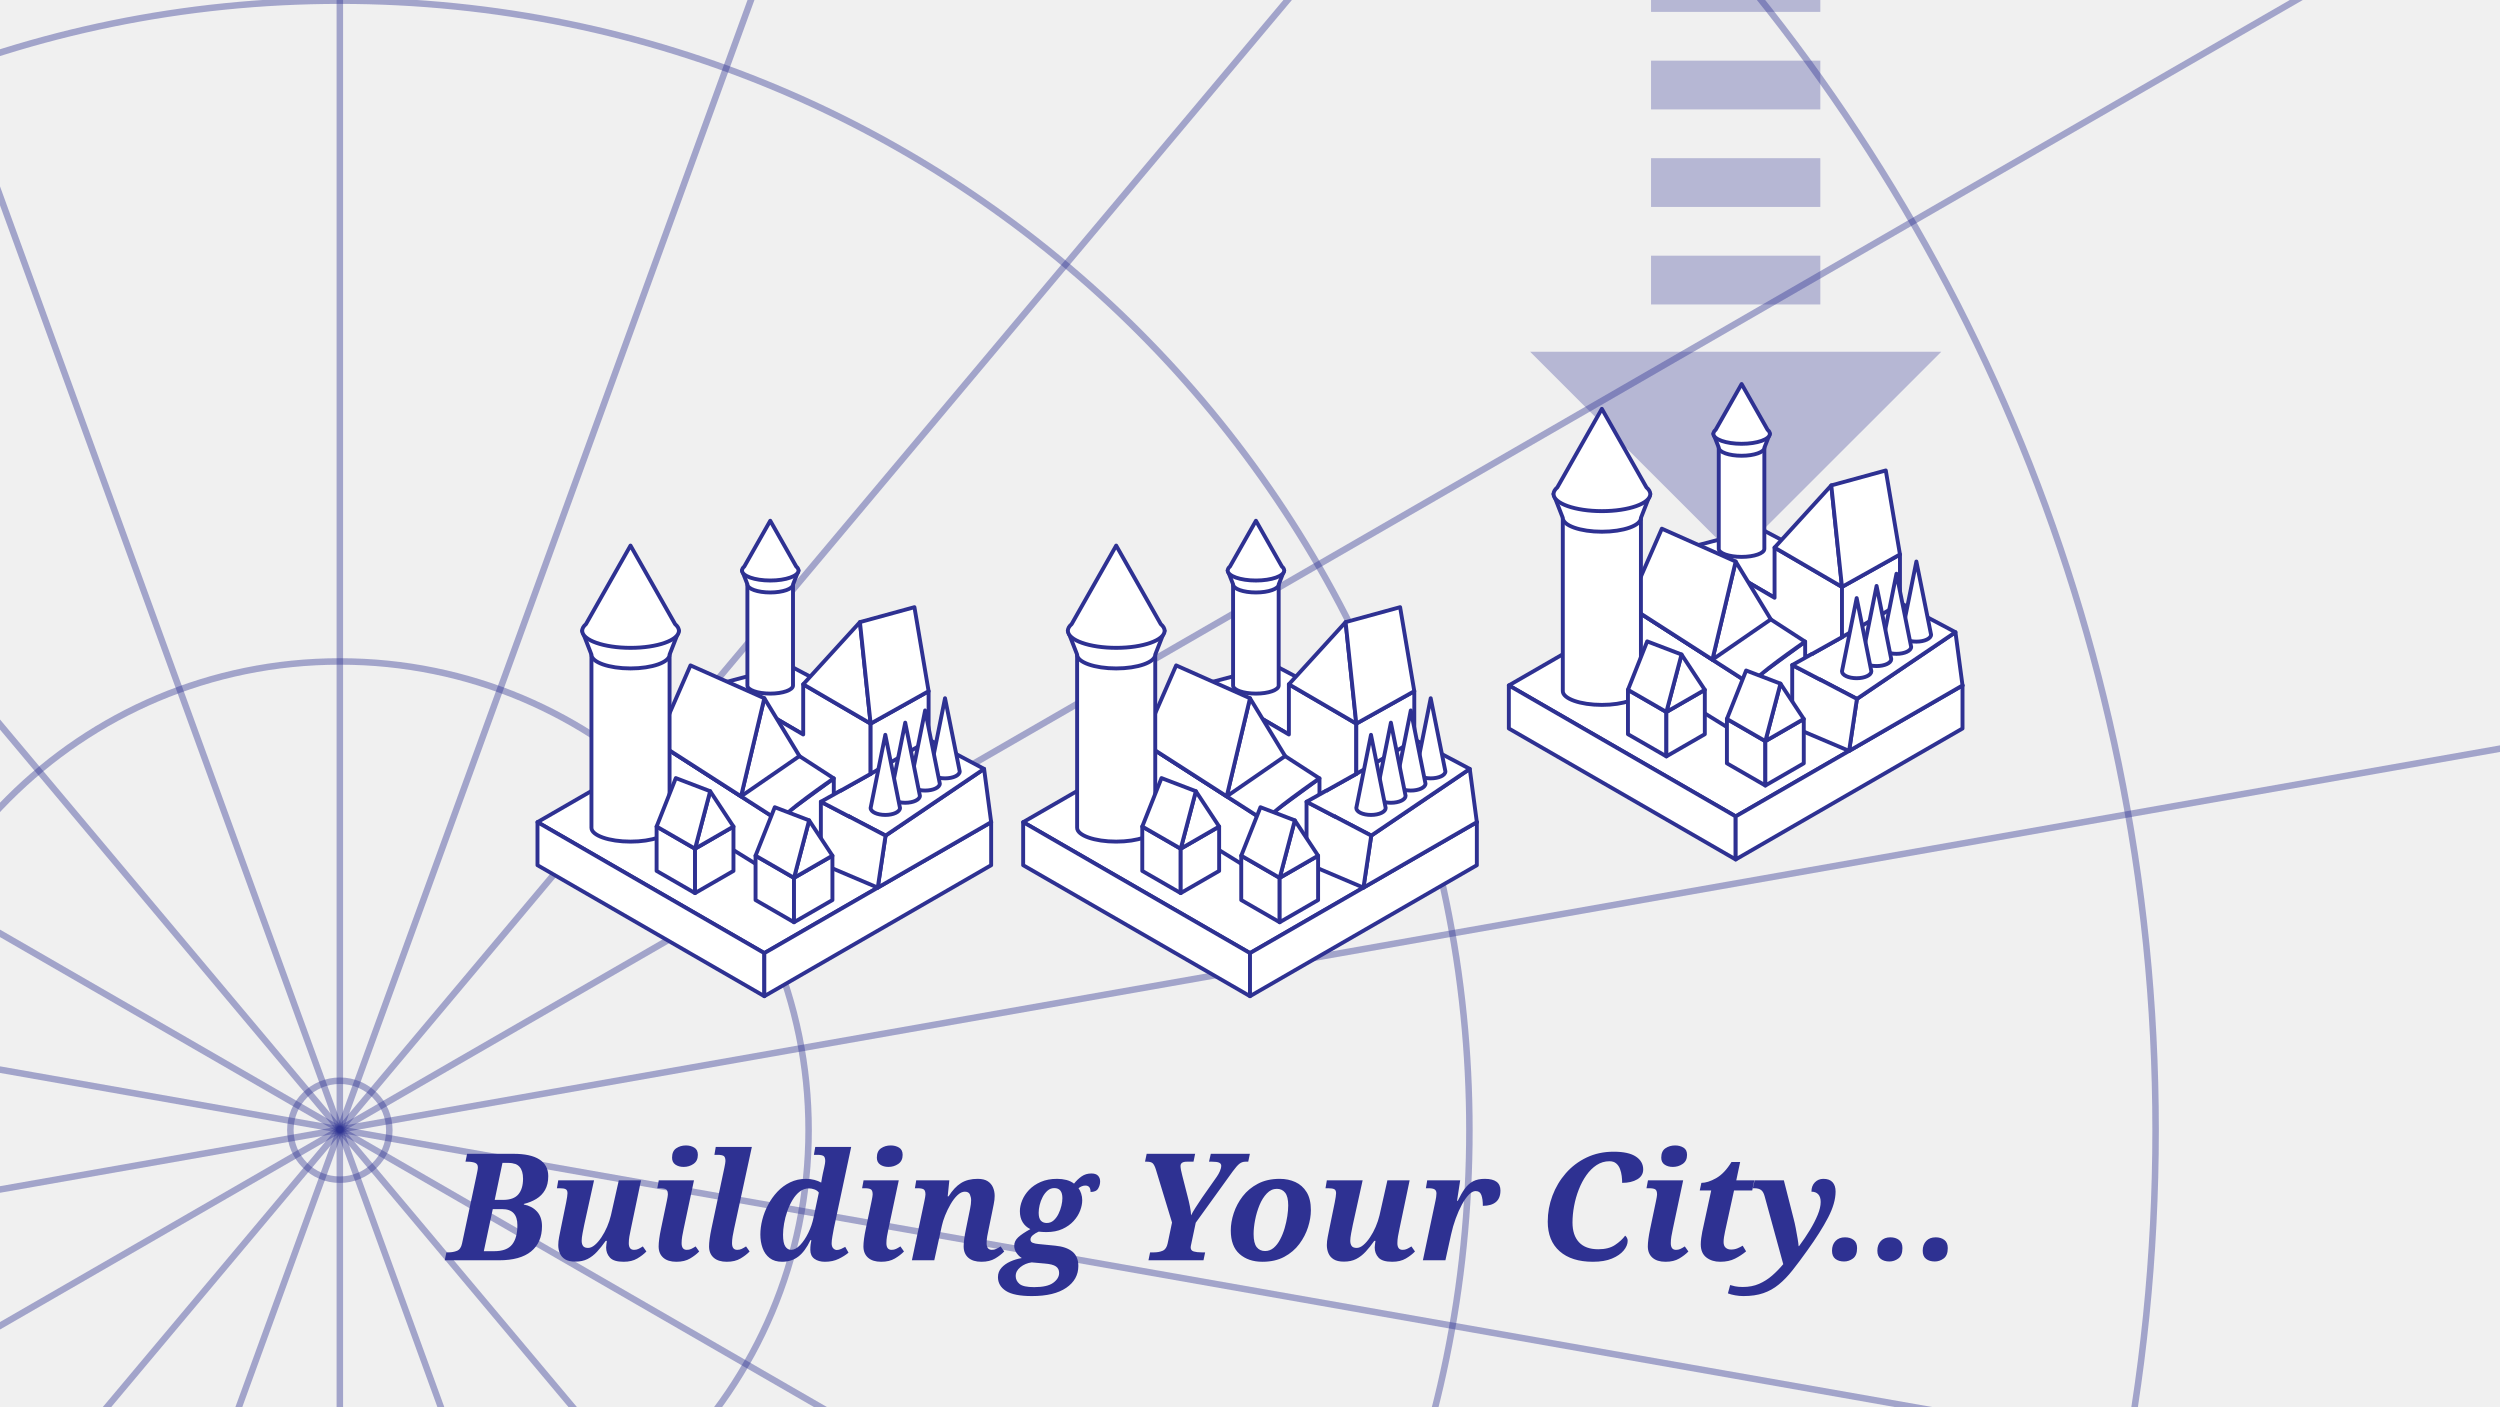
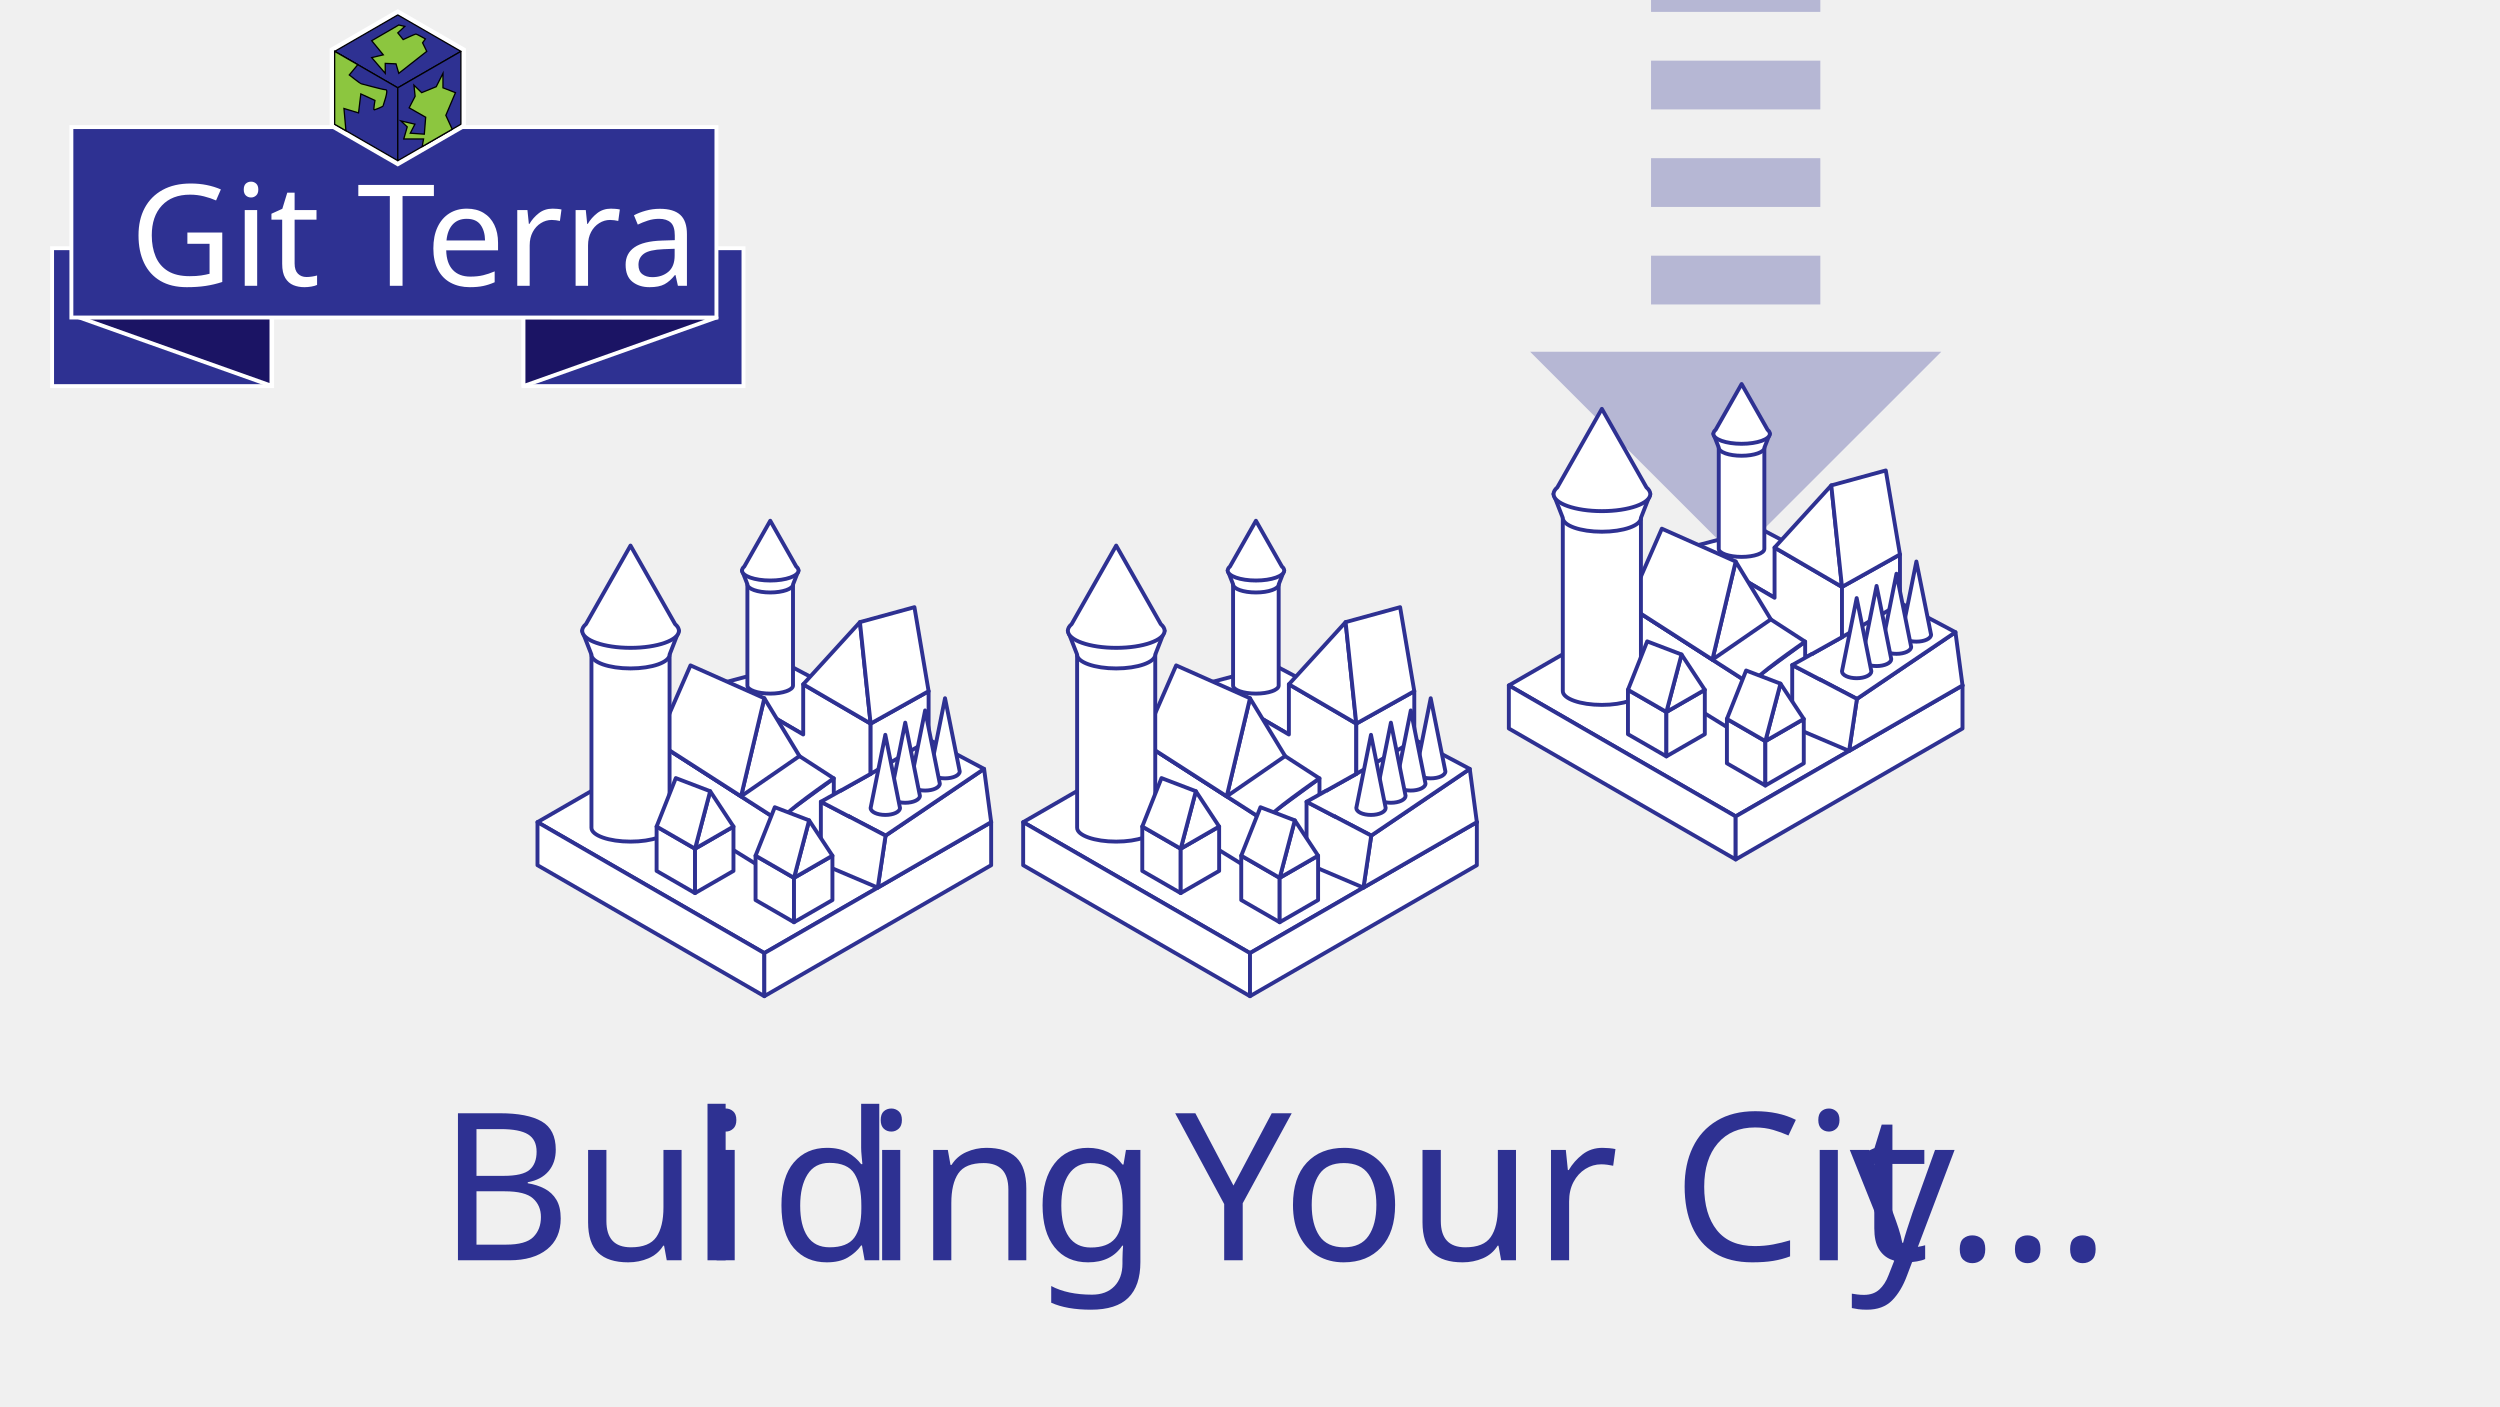
<svg xmlns="http://www.w3.org/2000/svg" viewBox="0 0 1920 1080">
  <defs>
-     <style>.cls-1,.cls-3,.cls-4{fill:none;stroke-miterlimit:10;}.cls-1,.cls-3,.cls-4,.cls-6{stroke:#2e3192;}.cls-1{stroke-width:5px;opacity:0.4;}.cls-2{opacity:0.3;}.cls-3,.cls-4{stroke-width:130px;}.cls-4{stroke-dasharray:37.45 37.45;}.cls-5,.cls-7{fill:#2e3192;}.cls-6{fill:#fff;stroke-linecap:round;stroke-linejoin:round;stroke-width:3px;}.cls-7{font-size:114.55px;font-family:Georgia-BoldItalic, Georgia;font-weight:700;font-style:italic;}</style>
+     <style>.cls-1,.cls-10,.cls-12,.cls-4{fill:#2e3192;}.cls-1,.cls-2{stroke:#fff;}.cls-1,.cls-5,.cls-8,.cls-9{stroke-miterlimit:10;}.cls-1,.cls-11,.cls-2{stroke-width:3px;}.cls-2{fill:#1b1464;}.cls-11,.cls-2,.cls-4{stroke-linejoin:round;}.cls-11,.cls-3,.cls-6{fill:#fff;}.cls-4,.cls-5{stroke:#000;}.cls-5{fill:#8cc63f;}.cls-6{font-size:108.5px;}.cls-12,.cls-6{font-family:CharcuterieBlock, Charcuterie Block;}.cls-7{opacity:0.3;}.cls-8,.cls-9{fill:none;stroke-width:130px;}.cls-11,.cls-8,.cls-9{stroke:#2e3192;}.cls-9{stroke-dasharray:37.45 37.45;}.cls-11{stroke-linecap:round;}.cls-12{font-size:158.15px;}.cls-13{letter-spacing:-0.02em;}.cls-14{letter-spacing:-0.01em;}.cls-15{letter-spacing:0em;}.cls-16{letter-spacing:-0.02em;}.cls-17{letter-spacing:-0.03em;}.cls-18{letter-spacing:-0.09em;}</style>
  </defs>
-   <g id="Layer_1" data-name="Layer 1">
-     <circle class="cls-1" cx="261" cy="868" r="1394.5" />
-     <circle class="cls-1" cx="261" cy="868" r="867.5" />
-     <circle class="cls-1" cx="261" cy="868" r="360" />
-     <line class="cls-1" x1="261" y1="2892" x2="261" y2="-1157" />
-     <line class="cls-1" x1="953.42" y1="2769.91" x2="-431.42" y2="-1034.91" />
-     <line class="cls-1" x1="1562.32" y1="2418.36" x2="-1040.32" y2="-683.36" />
-     <line class="cls-1" x1="2014.27" y1="1879.75" x2="-1492.27" y2="-144.75" />
-     <line class="cls-1" x1="2254.74" y1="1219.05" x2="-1732.74" y2="515.95" />
-     <line class="cls-1" x1="2254.74" y1="515.95" x2="-1732.74" y2="1219.05" />
-     <line class="cls-1" x1="2014.27" y1="-144.75" x2="-1492.27" y2="1879.75" />
-     <line class="cls-1" x1="1562.32" y1="-683.36" x2="-1040.32" y2="2418.36" />
-     <line class="cls-1" x1="953.42" y1="-1034.91" x2="-431.42" y2="2769.91" />
-     <circle class="cls-1" cx="261" cy="868" r="38" />
+   <g id="Layer_2" data-name="Layer 2">
+     <rect class="cls-1" x="402.02" y="190.61" width="168.98" height="105.93" />
+     <rect class="cls-1" x="40" y="190.61" width="168.98" height="105.93" />
+     <polygon class="cls-2" points="550.22 243.86 402.02 296.54 402.02 243.58 550.22 243.86" />
+     <polygon class="cls-2" points="60.28 243.61 208.49 296.29 208.49 243.33 60.28 243.61" />
+     <rect class="cls-1" x="54.82" y="97.6" width="495.41" height="146.26" />
+     <polygon class="cls-3" points="305.5 7 253.16 37.22 253.16 97.65 305.5 127.87 357.84 97.65 357.84 37.22 305.5 7" />
+     <polygon class="cls-4" points="257.04 39.45 305.5 11.47 353.96 39.45 305.5 67.43 257.04 39.45" />
+     <polygon class="cls-4" points="257.04 39.45 257.04 95.42 305.5 123.39 305.5 67.43 257.04 39.45" />
+     <polygon class="cls-4" points="305.5 67.43 353.96 39.45 353.96 95.42 305.5 123.39 305.5 67.43" />
+     <path class="cls-5" d="M265.67,100.4l-1.51-17.08,11.19,3.38,1.77-14.57,10.84,5s-1.24,7.29-.71,7.29,6.93-2.55,6.93-3,4.62-12.49,2.13-12.49-18.48-4.62-19-4.62-9.06-6.75-9.06-6.75l6.51-7.88L257,39.45v56Z" />
+     <path class="cls-5" d="M306.26,19.19,285.47,31.27l8.89,10.84-8.89,2.13,10.4,12.08V48.68l8.26.35,2.13,7.29,21.49-16.87-3.2-6.58,2.14-3s-6.58-3.73-7.29-3.73-9.77,4.26-9.77,4.26l-4.13-5.15,5.38-5Z" />
+     <polygon class="cls-5" points="347.3 99.26 342.41 88.57 349.79 71.16 340.2 67.43 340.2 56.32 335.03 66.58 323.82 71.16 317.92 65.4 318.8 73.96 314.23 82.81 326.92 90.04 325.88 103.03 315.11 102.29 318.65 95.36 307.88 92.85 312.75 97.42 310.09 106.72 325.29 106.72 324.24 112.58 347.3 99.26" />
+     <text class="cls-6" transform="translate(99.75 219.48)">Git Terra</text>
  </g>
  <g id="Layer_3" data-name="Layer 3">
-     <g class="cls-2">
-       <line class="cls-3" x1="1333" y1="291.28" x2="1333" y2="271.28" />
-       <line class="cls-4" x1="1333" y1="233.83" x2="1333" y2="-196.86" />
-       <polygon class="cls-5" points="1175.07 270.11 1490.93 270.11 1333 428 1175.07 270.11" />
+     <g class="cls-7">
+       <line class="cls-8" x1="1333" y1="291.28" x2="1333" y2="271.28" />
+       <line class="cls-9" x1="1333" y1="233.83" x2="1333" y2="-196.86" />
+       <polygon class="cls-10" points="1175.07 270.11 1490.93 270.11 1333 428 1175.07 270.11" />
    </g>
-     <polygon class="cls-6" points="587 530.83 761.21 631.41 587 731.99 412.79 631.41 587 530.83" />
-     <polygon class="cls-6" points="587 731.99 587 765.07 412.79 664.48 412.79 631.41 587 731.99" />
-     <polygon class="cls-6" points="587 731.99 587 765.07 761.21 664.48 761.21 631.41 587 731.99" />
-     <polygon class="cls-6" points="674.11 681.7 761.21 631.41 755.78 590.52 680.11 641.74 674.11 681.7" />
-     <polygon class="cls-6" points="504.5 570.08 504.5 616.51 599.04 674.99 599.04 630.84 504.5 570.08" />
-     <polygon class="cls-6" points="550.93 525.55 668.64 594.34 630.42 615.75 680.11 641.74 755.78 590.52 605.97 511.03 550.93 525.55" />
-     <polygon class="cls-6" points="616.86 525.55 616.86 564.08 550.93 525.55 550.93 568.36 630.42 619.95 630.42 615.75 668.64 594.34 668.64 555.74 616.86 525.55" />
-     <polygon class="cls-6" points="713.17 530.83 713.17 568.71 668.64 594.34 668.64 555.74 713.17 530.83" />
-     <polygon class="cls-6" points="640.36 597.78 640.36 652.16 599.04 674.99 599.04 627.98 640.36 597.78" />
-     <path class="cls-6" d="M599,630.84c.05-4.58,41.32-33.06,41.32-33.06s-88.28-57.51-90-57.51-45.86,29.81-45.86,29.81Z" />
-     <polygon class="cls-6" points="668.64 555.74 660.43 477.78 616.86 525.55 668.64 555.74" />
-     <polygon class="cls-6" points="660.43 477.78 702.28 466.31 713.17 530.83 668.64 555.74 660.43 477.78" />
-     <polygon class="cls-6" points="630.42 615.75 630.42 663.14 674.11 681.7 680.11 641.74 630.42 615.75" />
-     <polyline class="cls-6" points="645.62 607.24 630.42 615.75 652.71 627.4" />
-     <path class="cls-6" d="M574,448.83V526.5c0,3.42,7.84,6.19,17.51,6.19s17.51-2.77,17.51-6.19V448.83Z" />
-     <path class="cls-6" d="M569.86,438.13l4.18,10.7c0,3.42,7.84,6.19,17.51,6.19s17.51-2.77,17.51-6.19l4.18-10.7Z" />
-     <path class="cls-6" d="M611.56,435.17l-20-35.24-20,35.24a4,4,0,0,0-1.68,3c0,4.23,9.71,7.67,21.69,7.67s21.69-3.44,21.69-7.67A4,4,0,0,0,611.56,435.17Z" />
-     <polygon class="cls-6" points="569.11 611.61 587 536.25 613.99 580.66 569.11 611.61" />
-     <polygon class="cls-6" points="587 536.25 530.29 511.03 504.5 570.08 569.11 611.61 587 536.25" />
-     <polygon class="cls-6" points="609.79 674.2 609.79 708.28 580.27 691.24 580.27 657.16 609.79 674.2" />
-     <polygon class="cls-6" points="609.79 674.2 609.79 708.28 639.3 691.24 639.3 657.16 609.79 674.2" />
-     <polygon class="cls-6" points="609.79 674.2 621.41 630.04 639.3 657.16 609.79 674.2" />
-     <polygon class="cls-6" points="621.41 630.04 595.03 619.95 580.27 657.16 609.79 674.2 621.41 630.04" />
-     <path class="cls-6" d="M454.23,502.75v133c0,5.86,13.43,10.61,30,10.61s30-4.75,30-10.61v-133Z" />
-     <path class="cls-6" d="M447.08,484.41l7.15,18.33c0,5.86,13.43,10.62,30,10.62s30-4.76,30-10.62l7.16-18.33Z" />
-     <path class="cls-6" d="M518.5,479.35,484.23,419,450,479.35c-1.84,1.55-2.87,3.26-2.87,5.06,0,7.26,16.63,13.14,37.15,13.14s37.15-5.88,37.15-13.14C521.38,482.61,520.34,480.9,518.5,479.35Z" />
-     <polygon class="cls-6" points="533.78 651.82 533.78 685.9 504.27 668.86 504.27 634.78 533.78 651.82" />
-     <polygon class="cls-6" points="533.78 651.82 533.78 685.9 563.3 668.86 563.3 634.78 533.78 651.82" />
-     <polygon class="cls-6" points="533.78 651.82 545.41 607.65 563.3 634.78 533.78 651.82" />
-     <polygon class="cls-6" points="545.41 607.65 519.02 597.57 504.27 634.78 533.78 651.82 545.41 607.65" />
-     <path class="cls-6" d="M725.78,536.25l-11.27,56.18c0,3,5,5.35,11.27,5.35s11.28-2.39,11.28-5.35Z" />
-     <path class="cls-6" d="M710.49,545.62,699.22,601.8c0,3,5,5.35,11.27,5.35s11.28-2.4,11.28-5.35Z" />
-     <path class="cls-6" d="M695.21,555l-11.28,56.18c0,3,5.05,5.35,11.28,5.35s11.27-2.39,11.27-5.35Z" />
-     <path class="cls-6" d="M679.92,564.34l-11.28,56.18c0,3,5.05,5.35,11.28,5.35s11.27-2.39,11.27-5.35Z" />
-     <polygon class="cls-6" points="960 530.83 1134.21 631.41 960 731.99 785.79 631.41 960 530.83" />
-     <polygon class="cls-6" points="960 731.99 960 765.07 785.79 664.48 785.79 631.41 960 731.99" />
-     <polygon class="cls-6" points="960 731.99 960 765.07 1134.21 664.48 1134.21 631.41 960 731.99" />
-     <polygon class="cls-6" points="1047.11 681.7 1134.21 631.41 1128.78 590.52 1053.11 641.74 1047.11 681.7" />
-     <polygon class="cls-6" points="877.5 570.08 877.5 616.51 972.04 674.99 972.04 630.84 877.5 570.08" />
-     <polygon class="cls-6" points="923.93 525.55 1041.64 594.34 1003.42 615.75 1053.11 641.74 1128.78 590.52 978.97 511.03 923.93 525.55" />
-     <polygon class="cls-6" points="989.86 525.55 989.86 564.08 923.93 525.55 923.93 568.36 1003.42 619.95 1003.42 615.75 1041.64 594.34 1041.64 555.74 989.86 525.55" />
-     <polygon class="cls-6" points="1086.17 530.83 1086.17 568.71 1041.64 594.34 1041.64 555.74 1086.17 530.83" />
-     <polygon class="cls-6" points="1013.36 597.78 1013.36 652.16 972.04 674.99 972.04 627.98 1013.36 597.78" />
-     <path class="cls-6" d="M972,630.84c.05-4.58,41.32-33.06,41.32-33.06s-88.28-57.51-90-57.51-45.86,29.81-45.86,29.81Z" />
-     <polygon class="cls-6" points="1041.64 555.74 1033.43 477.78 989.86 525.55 1041.64 555.74" />
-     <polygon class="cls-6" points="1033.43 477.78 1075.28 466.31 1086.17 530.83 1041.64 555.74 1033.43 477.78" />
-     <polygon class="cls-6" points="1003.42 615.75 1003.42 663.14 1047.11 681.7 1053.11 641.74 1003.42 615.75" />
-     <polyline class="cls-6" points="1018.62 607.24 1003.42 615.75 1025.71 627.4" />
-     <path class="cls-6" d="M947,448.83V526.5c0,3.42,7.84,6.19,17.51,6.19s17.51-2.77,17.51-6.19V448.83Z" />
-     <path class="cls-6" d="M942.86,438.13l4.18,10.7c0,3.42,7.84,6.19,17.51,6.19s17.51-2.77,17.51-6.19l4.18-10.7Z" />
-     <path class="cls-6" d="M984.56,435.17l-20-35.24-20,35.24a4,4,0,0,0-1.68,3c0,4.23,9.71,7.67,21.69,7.67s21.69-3.44,21.69-7.67A4,4,0,0,0,984.56,435.17Z" />
-     <polygon class="cls-6" points="942.11 611.61 960 536.25 986.99 580.66 942.11 611.61" />
-     <polygon class="cls-6" points="960 536.25 903.29 511.03 877.5 570.08 942.11 611.61 960 536.25" />
-     <polygon class="cls-6" points="982.79 674.2 982.79 708.28 953.27 691.24 953.27 657.16 982.79 674.2" />
-     <polygon class="cls-6" points="982.79 674.2 982.79 708.28 1012.3 691.24 1012.3 657.16 982.79 674.2" />
-     <polygon class="cls-6" points="982.79 674.2 994.41 630.04 1012.3 657.16 982.79 674.2" />
-     <polygon class="cls-6" points="994.41 630.04 968.03 619.95 953.27 657.16 982.79 674.2 994.41 630.04" />
-     <path class="cls-6" d="M827.23,502.75v133c0,5.86,13.43,10.61,30,10.61s30-4.75,30-10.61v-133Z" />
-     <path class="cls-6" d="M820.08,484.41l7.15,18.33c0,5.86,13.43,10.62,30,10.62s30-4.76,30-10.62l7.16-18.33Z" />
-     <path class="cls-6" d="M891.5,479.35,857.23,419,823,479.35c-1.84,1.55-2.87,3.26-2.87,5.06,0,7.26,16.63,13.14,37.15,13.14s37.15-5.88,37.15-13.14C894.38,482.61,893.34,480.9,891.5,479.35Z" />
-     <polygon class="cls-6" points="906.78 651.82 906.78 685.9 877.27 668.86 877.27 634.78 906.78 651.82" />
-     <polygon class="cls-6" points="906.78 651.82 906.78 685.9 936.3 668.86 936.3 634.78 906.78 651.82" />
-     <polygon class="cls-6" points="906.78 651.82 918.41 607.65 936.3 634.78 906.78 651.82" />
-     <polygon class="cls-6" points="918.41 607.65 892.02 597.57 877.27 634.78 906.78 651.82 918.41 607.65" />
-     <path class="cls-6" d="M1098.78,536.25l-11.27,56.18c0,3,5,5.35,11.27,5.35s11.28-2.39,11.28-5.35Z" />
-     <path class="cls-6" d="M1083.49,545.62l-11.27,56.18c0,3,5,5.35,11.27,5.35s11.28-2.4,11.28-5.35Z" />
-     <path class="cls-6" d="M1068.21,555l-11.28,56.18c0,3,5,5.35,11.28,5.35s11.27-2.39,11.27-5.35Z" />
-     <path class="cls-6" d="M1052.92,564.34l-11.28,56.18c0,3,5,5.35,11.28,5.35s11.27-2.39,11.27-5.35Z" />
-     <polygon class="cls-6" points="1333 425.83 1507.21 526.41 1333 626.99 1158.79 526.41 1333 425.83" />
-     <polygon class="cls-6" points="1333 626.99 1333 660.07 1158.79 559.48 1158.79 526.41 1333 626.99" />
-     <polygon class="cls-6" points="1333 626.99 1333 660.07 1507.21 559.48 1507.21 526.41 1333 626.99" />
-     <polygon class="cls-6" points="1420.11 576.7 1507.21 526.41 1501.78 485.52 1426.11 536.74 1420.11 576.7" />
-     <polygon class="cls-6" points="1250.49 465.08 1250.49 511.51 1345.04 569.99 1345.04 525.84 1250.49 465.08" />
-     <polygon class="cls-6" points="1296.93 420.55 1414.64 489.34 1376.42 510.75 1426.11 536.74 1501.78 485.52 1351.96 406.03 1296.93 420.55" />
-     <polygon class="cls-6" points="1362.86 420.55 1362.86 459.08 1296.93 420.55 1296.93 463.36 1376.42 514.95 1376.42 510.75 1414.64 489.34 1414.64 450.74 1362.86 420.55" />
-     <polygon class="cls-6" points="1459.17 425.83 1459.17 463.71 1414.64 489.34 1414.64 450.74 1459.17 425.83" />
-     <polygon class="cls-6" points="1386.36 492.78 1386.36 547.16 1345.04 569.99 1345.04 522.98 1386.36 492.78" />
-     <path class="cls-6" d="M1345,525.84c0-4.58,41.32-33.06,41.32-33.06s-88.28-57.51-90-57.51-45.86,29.81-45.86,29.81Z" />
-     <polygon class="cls-6" points="1414.64 450.74 1406.43 372.78 1362.86 420.55 1414.64 450.74" />
-     <polygon class="cls-6" points="1406.43 372.78 1448.28 361.31 1459.17 425.83 1414.64 450.74 1406.43 372.78" />
-     <polygon class="cls-6" points="1376.42 510.75 1376.42 558.14 1420.11 576.7 1426.11 536.74 1376.42 510.75" />
-     <polyline class="cls-6" points="1391.62 502.24 1376.42 510.75 1398.71 522.4" />
-     <path class="cls-6" d="M1320,343.83V421.5c0,3.42,7.84,6.19,17.51,6.19s17.51-2.77,17.51-6.19V343.83Z" />
-     <path class="cls-6" d="M1315.86,333.13l4.18,10.7c0,3.42,7.84,6.19,17.51,6.19s17.51-2.77,17.51-6.19l4.18-10.7Z" />
-     <path class="cls-6" d="M1357.56,330.17l-20-35.24-20,35.24a4,4,0,0,0-1.68,3c0,4.23,9.71,7.67,21.69,7.67s21.69-3.44,21.69-7.67A4,4,0,0,0,1357.56,330.17Z" />
-     <polygon class="cls-6" points="1315.11 506.61 1333 431.25 1359.99 475.66 1315.11 506.61" />
-     <polygon class="cls-6" points="1333 431.25 1276.29 406.03 1250.49 465.08 1315.11 506.61 1333 431.25" />
-     <polygon class="cls-6" points="1355.79 569.2 1355.79 603.28 1326.27 586.24 1326.27 552.16 1355.79 569.2" />
-     <polygon class="cls-6" points="1355.79 569.2 1355.79 603.28 1385.3 586.24 1385.3 552.16 1355.79 569.2" />
-     <polygon class="cls-6" points="1355.79 569.2 1367.41 525.04 1385.3 552.16 1355.79 569.2" />
-     <polygon class="cls-6" points="1367.41 525.04 1341.03 514.95 1326.27 552.16 1355.79 569.2 1367.41 525.04" />
-     <path class="cls-6" d="M1200.23,397.75v133c0,5.86,13.43,10.61,30,10.61s30-4.75,30-10.61v-133Z" />
-     <path class="cls-6" d="M1193.08,379.41l7.15,18.33c0,5.86,13.43,10.62,30,10.62s30-4.76,30-10.62l7.16-18.33Z" />
-     <path class="cls-6" d="M1264.5,374.35,1230.23,314,1196,374.35c-1.84,1.55-2.87,3.26-2.87,5.06,0,7.26,16.63,13.14,37.15,13.14s37.15-5.88,37.15-13.14C1267.38,377.61,1266.34,375.9,1264.5,374.35Z" />
-     <polygon class="cls-6" points="1279.78 546.82 1279.78 580.9 1250.27 563.86 1250.27 529.78 1279.78 546.82" />
-     <polygon class="cls-6" points="1279.78 546.82 1279.78 580.9 1309.3 563.86 1309.3 529.78 1279.78 546.82" />
-     <polygon class="cls-6" points="1279.78 546.82 1291.41 502.65 1309.3 529.78 1279.78 546.82" />
-     <polygon class="cls-6" points="1291.41 502.65 1265.03 492.57 1250.27 529.78 1279.78 546.82 1291.41 502.65" />
-     <path class="cls-6" d="M1471.78,431.25l-11.27,56.18c0,3,5,5.35,11.27,5.35s11.28-2.39,11.28-5.35Z" />
-     <path class="cls-6" d="M1456.49,440.62l-11.27,56.18c0,2.95,5,5.35,11.27,5.35s11.28-2.4,11.28-5.35Z" />
-     <path class="cls-6" d="M1441.21,450l-11.28,56.18c0,3,5,5.35,11.28,5.35s11.27-2.39,11.27-5.35Z" />
-     <path class="cls-6" d="M1425.92,459.34l-11.28,56.18c0,3,5,5.35,11.28,5.35s11.27-2.39,11.27-5.35Z" />
-     <text class="cls-7" transform="translate(344.2 967.9)">Building Your City...</text>
+     <polygon class="cls-11" points="587 530.83 761.21 631.41 587 731.99 412.79 631.41 587 530.83" />
+     <polygon class="cls-11" points="587 731.99 587 765.07 412.79 664.48 412.79 631.41 587 731.99" />
+     <polygon class="cls-11" points="587 731.99 587 765.07 761.21 664.48 761.21 631.41 587 731.99" />
+     <polygon class="cls-11" points="674.11 681.7 761.21 631.41 755.78 590.52 680.11 641.74 674.11 681.7" />
+     <polygon class="cls-11" points="504.5 570.08 504.5 616.51 599.04 674.99 599.04 630.84 504.5 570.08" />
+     <polygon class="cls-11" points="550.93 525.55 668.64 594.34 630.42 615.75 680.11 641.74 755.78 590.52 605.97 511.03 550.93 525.55" />
+     <polygon class="cls-11" points="616.86 525.55 616.86 564.08 550.93 525.55 550.93 568.36 630.42 619.95 630.42 615.75 668.64 594.34 668.64 555.74 616.86 525.55" />
+     <polygon class="cls-11" points="713.17 530.83 713.17 568.71 668.64 594.34 668.64 555.74 713.17 530.83" />
+     <polygon class="cls-11" points="640.36 597.78 640.36 652.16 599.04 674.99 599.04 627.98 640.36 597.78" />
+     <path class="cls-11" d="M599,630.84c.05-4.58,41.32-33.06,41.32-33.06s-88.28-57.51-90-57.51-45.86,29.81-45.86,29.81Z" />
+     <polygon class="cls-11" points="668.64 555.74 660.43 477.78 616.86 525.55 668.64 555.74" />
+     <polygon class="cls-11" points="660.43 477.78 702.28 466.31 713.17 530.83 668.64 555.74 660.43 477.78" />
+     <polygon class="cls-11" points="630.42 615.75 630.42 663.14 674.11 681.7 680.11 641.74 630.42 615.75" />
+     <polyline class="cls-11" points="645.62 607.24 630.42 615.75 652.71 627.4" />
+     <path class="cls-11" d="M574,448.83V526.5c0,3.42,7.84,6.19,17.51,6.19s17.51-2.77,17.51-6.19V448.83Z" />
+     <path class="cls-11" d="M569.86,438.13l4.18,10.7c0,3.42,7.84,6.19,17.51,6.19s17.51-2.77,17.51-6.19l4.18-10.7Z" />
+     <path class="cls-11" d="M611.56,435.17l-20-35.24-20,35.24a4,4,0,0,0-1.68,3c0,4.23,9.71,7.67,21.69,7.67s21.69-3.44,21.69-7.67A4,4,0,0,0,611.56,435.17Z" />
+     <polygon class="cls-11" points="569.11 611.61 587 536.25 613.99 580.66 569.11 611.61" />
+     <polygon class="cls-11" points="587 536.25 530.29 511.03 504.5 570.08 569.11 611.61 587 536.25" />
+     <polygon class="cls-11" points="609.79 674.2 609.79 708.28 580.27 691.24 580.27 657.16 609.79 674.2" />
+     <polygon class="cls-11" points="609.79 674.2 609.79 708.28 639.3 691.24 639.3 657.16 609.79 674.2" />
+     <polygon class="cls-11" points="609.79 674.2 621.41 630.04 639.3 657.16 609.79 674.2" />
+     <polygon class="cls-11" points="621.41 630.04 595.03 619.95 580.27 657.16 609.79 674.2 621.41 630.04" />
+     <path class="cls-11" d="M454.23,502.75v133c0,5.86,13.43,10.61,30,10.61s30-4.75,30-10.61v-133Z" />
+     <path class="cls-11" d="M447.08,484.41l7.15,18.33c0,5.86,13.43,10.62,30,10.62s30-4.76,30-10.62l7.16-18.33Z" />
+     <path class="cls-11" d="M518.5,479.35,484.23,419,450,479.35c-1.84,1.55-2.87,3.26-2.87,5.06,0,7.26,16.63,13.14,37.15,13.14s37.15-5.88,37.15-13.14C521.38,482.61,520.34,480.9,518.5,479.35Z" />
+     <polygon class="cls-11" points="533.78 651.82 533.78 685.9 504.27 668.86 504.27 634.78 533.78 651.82" />
+     <polygon class="cls-11" points="533.78 651.82 533.78 685.9 563.3 668.86 563.3 634.78 533.78 651.82" />
+     <polygon class="cls-11" points="533.78 651.82 545.41 607.65 563.3 634.78 533.78 651.82" />
+     <polygon class="cls-11" points="545.41 607.65 519.02 597.57 504.27 634.78 533.78 651.82 545.41 607.65" />
+     <path class="cls-11" d="M725.78,536.25l-11.27,56.18c0,3,5,5.35,11.27,5.35s11.28-2.39,11.28-5.35Z" />
+     <path class="cls-11" d="M710.49,545.62,699.22,601.8c0,3,5,5.35,11.27,5.35s11.28-2.4,11.28-5.35Z" />
+     <path class="cls-11" d="M695.21,555l-11.28,56.18c0,3,5.05,5.35,11.28,5.35s11.27-2.39,11.27-5.35Z" />
+     <path class="cls-11" d="M679.92,564.34l-11.28,56.18c0,3,5.05,5.35,11.28,5.35s11.27-2.39,11.27-5.35Z" />
+     <polygon class="cls-11" points="960 530.83 1134.21 631.41 960 731.99 785.79 631.41 960 530.83" />
+     <polygon class="cls-11" points="960 731.99 960 765.07 785.79 664.48 785.79 631.41 960 731.99" />
+     <polygon class="cls-11" points="960 731.99 960 765.07 1134.21 664.48 1134.21 631.41 960 731.99" />
+     <polygon class="cls-11" points="1047.11 681.7 1134.21 631.41 1128.78 590.52 1053.11 641.74 1047.11 681.7" />
+     <polygon class="cls-11" points="877.5 570.08 877.5 616.51 972.04 674.99 972.04 630.84 877.5 570.08" />
+     <polygon class="cls-11" points="923.93 525.55 1041.64 594.34 1003.42 615.75 1053.11 641.74 1128.78 590.52 978.97 511.03 923.93 525.55" />
+     <polygon class="cls-11" points="989.86 525.55 989.86 564.08 923.93 525.55 923.93 568.36 1003.42 619.95 1003.42 615.75 1041.64 594.34 1041.64 555.74 989.86 525.55" />
+     <polygon class="cls-11" points="1086.17 530.83 1086.17 568.71 1041.64 594.34 1041.64 555.74 1086.17 530.83" />
+     <polygon class="cls-11" points="1013.36 597.78 1013.36 652.16 972.04 674.99 972.04 627.98 1013.36 597.78" />
+     <path class="cls-11" d="M972,630.84c.05-4.58,41.32-33.06,41.32-33.06s-88.28-57.51-90-57.51-45.86,29.81-45.86,29.81Z" />
+     <polygon class="cls-11" points="1041.64 555.74 1033.43 477.78 989.86 525.55 1041.64 555.74" />
+     <polygon class="cls-11" points="1033.43 477.78 1075.28 466.31 1086.17 530.83 1041.64 555.74 1033.43 477.78" />
+     <polygon class="cls-11" points="1003.42 615.75 1003.42 663.14 1047.11 681.7 1053.11 641.74 1003.42 615.75" />
+     <polyline class="cls-11" points="1018.62 607.24 1003.42 615.75 1025.71 627.4" />
+     <path class="cls-11" d="M947,448.83V526.5c0,3.42,7.84,6.19,17.51,6.19s17.51-2.77,17.51-6.19V448.83Z" />
+     <path class="cls-11" d="M942.86,438.13l4.18,10.7c0,3.42,7.84,6.19,17.51,6.19s17.51-2.77,17.51-6.19l4.18-10.7Z" />
+     <path class="cls-11" d="M984.56,435.17l-20-35.24-20,35.24a4,4,0,0,0-1.68,3c0,4.23,9.71,7.67,21.69,7.67s21.69-3.44,21.69-7.67A4,4,0,0,0,984.56,435.17Z" />
+     <polygon class="cls-11" points="942.11 611.61 960 536.25 986.99 580.66 942.11 611.61" />
+     <polygon class="cls-11" points="960 536.25 903.29 511.03 877.5 570.08 942.11 611.61 960 536.25" />
+     <polygon class="cls-11" points="982.79 674.2 982.79 708.28 953.27 691.24 953.27 657.16 982.79 674.2" />
+     <polygon class="cls-11" points="982.79 674.2 982.79 708.28 1012.3 691.24 1012.3 657.16 982.79 674.2" />
+     <polygon class="cls-11" points="982.79 674.2 994.41 630.04 1012.3 657.16 982.79 674.2" />
+     <polygon class="cls-11" points="994.41 630.04 968.03 619.95 953.27 657.16 982.79 674.2 994.41 630.04" />
+     <path class="cls-11" d="M827.23,502.75v133c0,5.86,13.43,10.61,30,10.61s30-4.75,30-10.61v-133Z" />
+     <path class="cls-11" d="M820.08,484.41l7.15,18.33c0,5.86,13.43,10.62,30,10.62s30-4.76,30-10.62l7.16-18.33Z" />
+     <path class="cls-11" d="M891.5,479.35,857.23,419,823,479.35c-1.84,1.55-2.87,3.26-2.87,5.06,0,7.26,16.63,13.14,37.15,13.14s37.15-5.88,37.15-13.14C894.38,482.61,893.34,480.9,891.5,479.35Z" />
+     <polygon class="cls-11" points="906.78 651.82 906.78 685.9 877.27 668.86 877.27 634.78 906.78 651.82" />
+     <polygon class="cls-11" points="906.78 651.82 906.78 685.9 936.3 668.86 936.3 634.78 906.78 651.82" />
+     <polygon class="cls-11" points="906.78 651.82 918.41 607.65 936.3 634.78 906.78 651.82" />
+     <polygon class="cls-11" points="918.41 607.65 892.02 597.57 877.27 634.78 906.78 651.82 918.41 607.65" />
+     <path class="cls-11" d="M1098.78,536.25l-11.27,56.18c0,3,5,5.35,11.27,5.35s11.28-2.39,11.28-5.35Z" />
+     <path class="cls-11" d="M1083.49,545.62l-11.27,56.18c0,3,5,5.35,11.27,5.35s11.28-2.4,11.28-5.35Z" />
+     <path class="cls-11" d="M1068.21,555l-11.28,56.18c0,3,5,5.35,11.28,5.35s11.27-2.39,11.27-5.35Z" />
+     <path class="cls-11" d="M1052.92,564.34l-11.28,56.18c0,3,5,5.35,11.28,5.35s11.27-2.39,11.27-5.35Z" />
+     <polygon class="cls-11" points="1333 425.83 1507.21 526.41 1333 626.99 1158.79 526.41 1333 425.83" />
+     <polygon class="cls-11" points="1333 626.99 1333 660.07 1158.79 559.48 1158.79 526.41 1333 626.99" />
+     <polygon class="cls-11" points="1333 626.99 1333 660.07 1507.21 559.48 1507.21 526.41 1333 626.99" />
+     <polygon class="cls-11" points="1420.11 576.7 1507.21 526.41 1501.78 485.52 1426.11 536.74 1420.11 576.7" />
+     <polygon class="cls-11" points="1250.49 465.08 1250.49 511.51 1345.04 569.99 1345.04 525.84 1250.49 465.08" />
+     <polygon class="cls-11" points="1296.93 420.55 1414.64 489.34 1376.42 510.75 1426.11 536.74 1501.78 485.52 1351.96 406.03 1296.93 420.55" />
+     <polygon class="cls-11" points="1362.86 420.55 1362.86 459.08 1296.93 420.55 1296.93 463.36 1376.42 514.95 1376.42 510.75 1414.64 489.34 1414.64 450.74 1362.86 420.55" />
+     <polygon class="cls-11" points="1459.17 425.83 1459.17 463.71 1414.64 489.34 1414.64 450.74 1459.17 425.83" />
+     <polygon class="cls-11" points="1386.36 492.78 1386.36 547.16 1345.04 569.99 1345.04 522.98 1386.36 492.78" />
+     <path class="cls-11" d="M1345,525.84c0-4.58,41.32-33.06,41.32-33.06s-88.28-57.51-90-57.51-45.86,29.81-45.86,29.81Z" />
+     <polygon class="cls-11" points="1414.64 450.74 1406.43 372.78 1362.86 420.55 1414.64 450.74" />
+     <polygon class="cls-11" points="1406.43 372.78 1448.28 361.31 1459.17 425.83 1414.64 450.74 1406.43 372.78" />
+     <polygon class="cls-11" points="1376.42 510.75 1376.42 558.14 1420.11 576.7 1426.11 536.74 1376.42 510.75" />
+     <polyline class="cls-11" points="1391.62 502.24 1376.42 510.75 1398.71 522.4" />
+     <path class="cls-11" d="M1320,343.83V421.5c0,3.42,7.84,6.19,17.51,6.19s17.51-2.77,17.51-6.19V343.83Z" />
+     <path class="cls-11" d="M1315.86,333.13l4.18,10.7c0,3.42,7.84,6.19,17.51,6.19s17.51-2.77,17.51-6.19l4.18-10.7Z" />
+     <path class="cls-11" d="M1357.56,330.17l-20-35.24-20,35.24a4,4,0,0,0-1.68,3c0,4.23,9.71,7.67,21.69,7.67s21.69-3.44,21.69-7.67A4,4,0,0,0,1357.56,330.17Z" />
+     <polygon class="cls-11" points="1315.11 506.61 1333 431.25 1359.99 475.66 1315.11 506.61" />
+     <polygon class="cls-11" points="1333 431.25 1276.29 406.03 1250.49 465.08 1315.11 506.61 1333 431.25" />
+     <polygon class="cls-11" points="1355.79 569.2 1355.79 603.28 1326.27 586.24 1326.27 552.16 1355.79 569.2" />
+     <polygon class="cls-11" points="1355.79 569.2 1355.79 603.28 1385.3 586.24 1385.3 552.16 1355.79 569.2" />
+     <polygon class="cls-11" points="1355.79 569.2 1367.41 525.04 1385.3 552.16 1355.79 569.2" />
+     <polygon class="cls-11" points="1367.41 525.04 1341.03 514.95 1326.27 552.16 1355.79 569.2 1367.41 525.04" />
+     <path class="cls-11" d="M1200.23,397.75v133c0,5.86,13.43,10.61,30,10.61s30-4.75,30-10.61v-133Z" />
+     <path class="cls-11" d="M1193.08,379.41l7.15,18.33c0,5.86,13.43,10.62,30,10.62s30-4.76,30-10.62l7.16-18.33Z" />
+     <path class="cls-11" d="M1264.5,374.35,1230.23,314,1196,374.35c-1.84,1.55-2.87,3.26-2.87,5.06,0,7.26,16.63,13.14,37.15,13.14s37.15-5.88,37.15-13.14C1267.38,377.61,1266.34,375.9,1264.5,374.35Z" />
+     <polygon class="cls-11" points="1279.78 546.82 1279.78 580.9 1250.27 563.86 1250.27 529.78 1279.78 546.82" />
+     <polygon class="cls-11" points="1279.78 546.82 1279.78 580.9 1309.3 563.86 1309.3 529.78 1279.78 546.82" />
+     <polygon class="cls-11" points="1279.78 546.82 1291.41 502.65 1309.3 529.78 1279.78 546.82" />
+     <polygon class="cls-11" points="1291.41 502.65 1265.03 492.57 1250.27 529.78 1279.78 546.82 1291.41 502.65" />
+     <path class="cls-11" d="M1471.78,431.25l-11.27,56.18c0,3,5,5.35,11.27,5.35s11.28-2.39,11.28-5.35Z" />
+     <path class="cls-11" d="M1456.49,440.62l-11.27,56.18c0,2.95,5,5.35,11.27,5.35s11.28-2.4,11.28-5.35Z" />
+     <path class="cls-11" d="M1441.21,450l-11.28,56.18c0,3,5,5.35,11.28,5.35s11.27-2.39,11.27-5.35Z" />
+     <path class="cls-11" d="M1425.92,459.34l-11.28,56.18c0,3,5,5.35,11.28,5.35s11.27-2.39,11.27-5.35Z" />
+     <text class="cls-12" transform="translate(336.36 967.9)">Bui<tspan class="cls-13" x="193.57" y="0">l</tspan>
+       <tspan class="cls-14" x="255.09" y="0">d</tspan>
+       <tspan class="cls-15" x="327.68" y="0">i</tspan>
+       <tspan class="cls-16" x="366.9" y="0">n</tspan>
+       <tspan class="cls-15" x="455.63" y="0">g </tspan>
+       <tspan class="cls-17" x="566.17" y="0">Y</tspan>
+       <tspan x="647.94" y="0">our Cit</tspan>
+       <tspan class="cls-18" x="1084.11" y="0">y</tspan>
+       <tspan x="1157.33" y="0">...</tspan>
+     </text>
  </g>
</svg>
